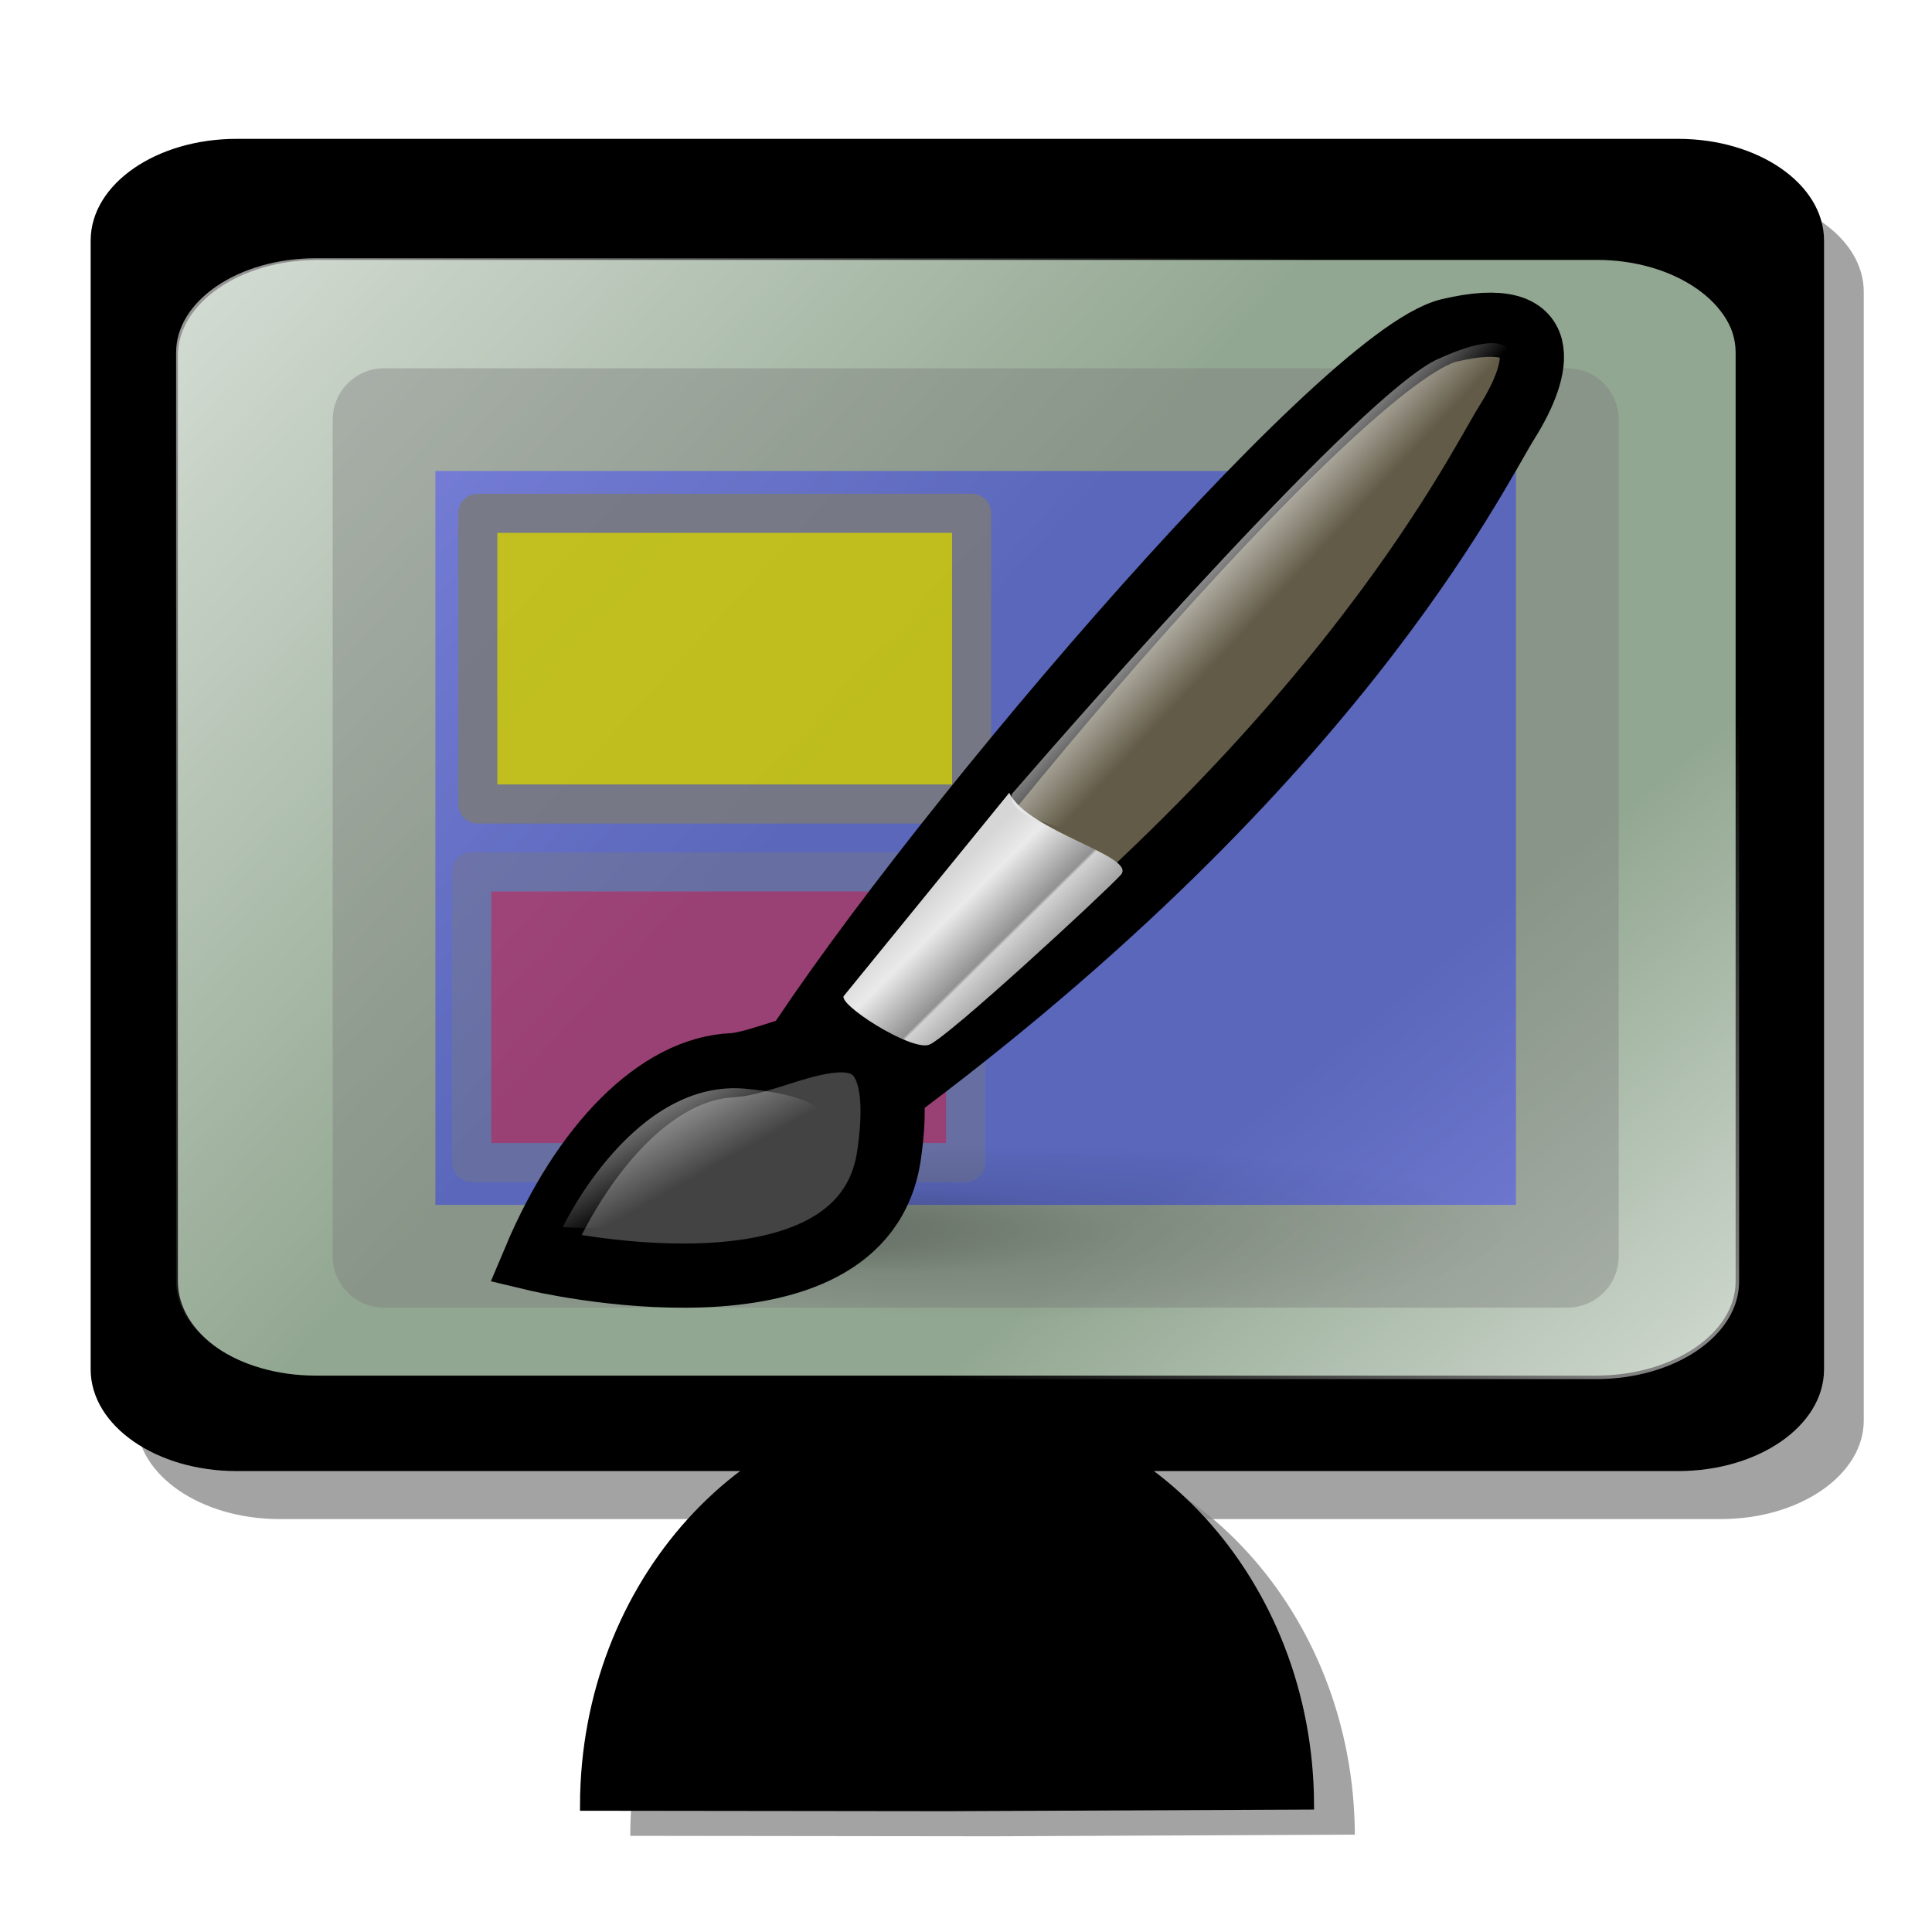
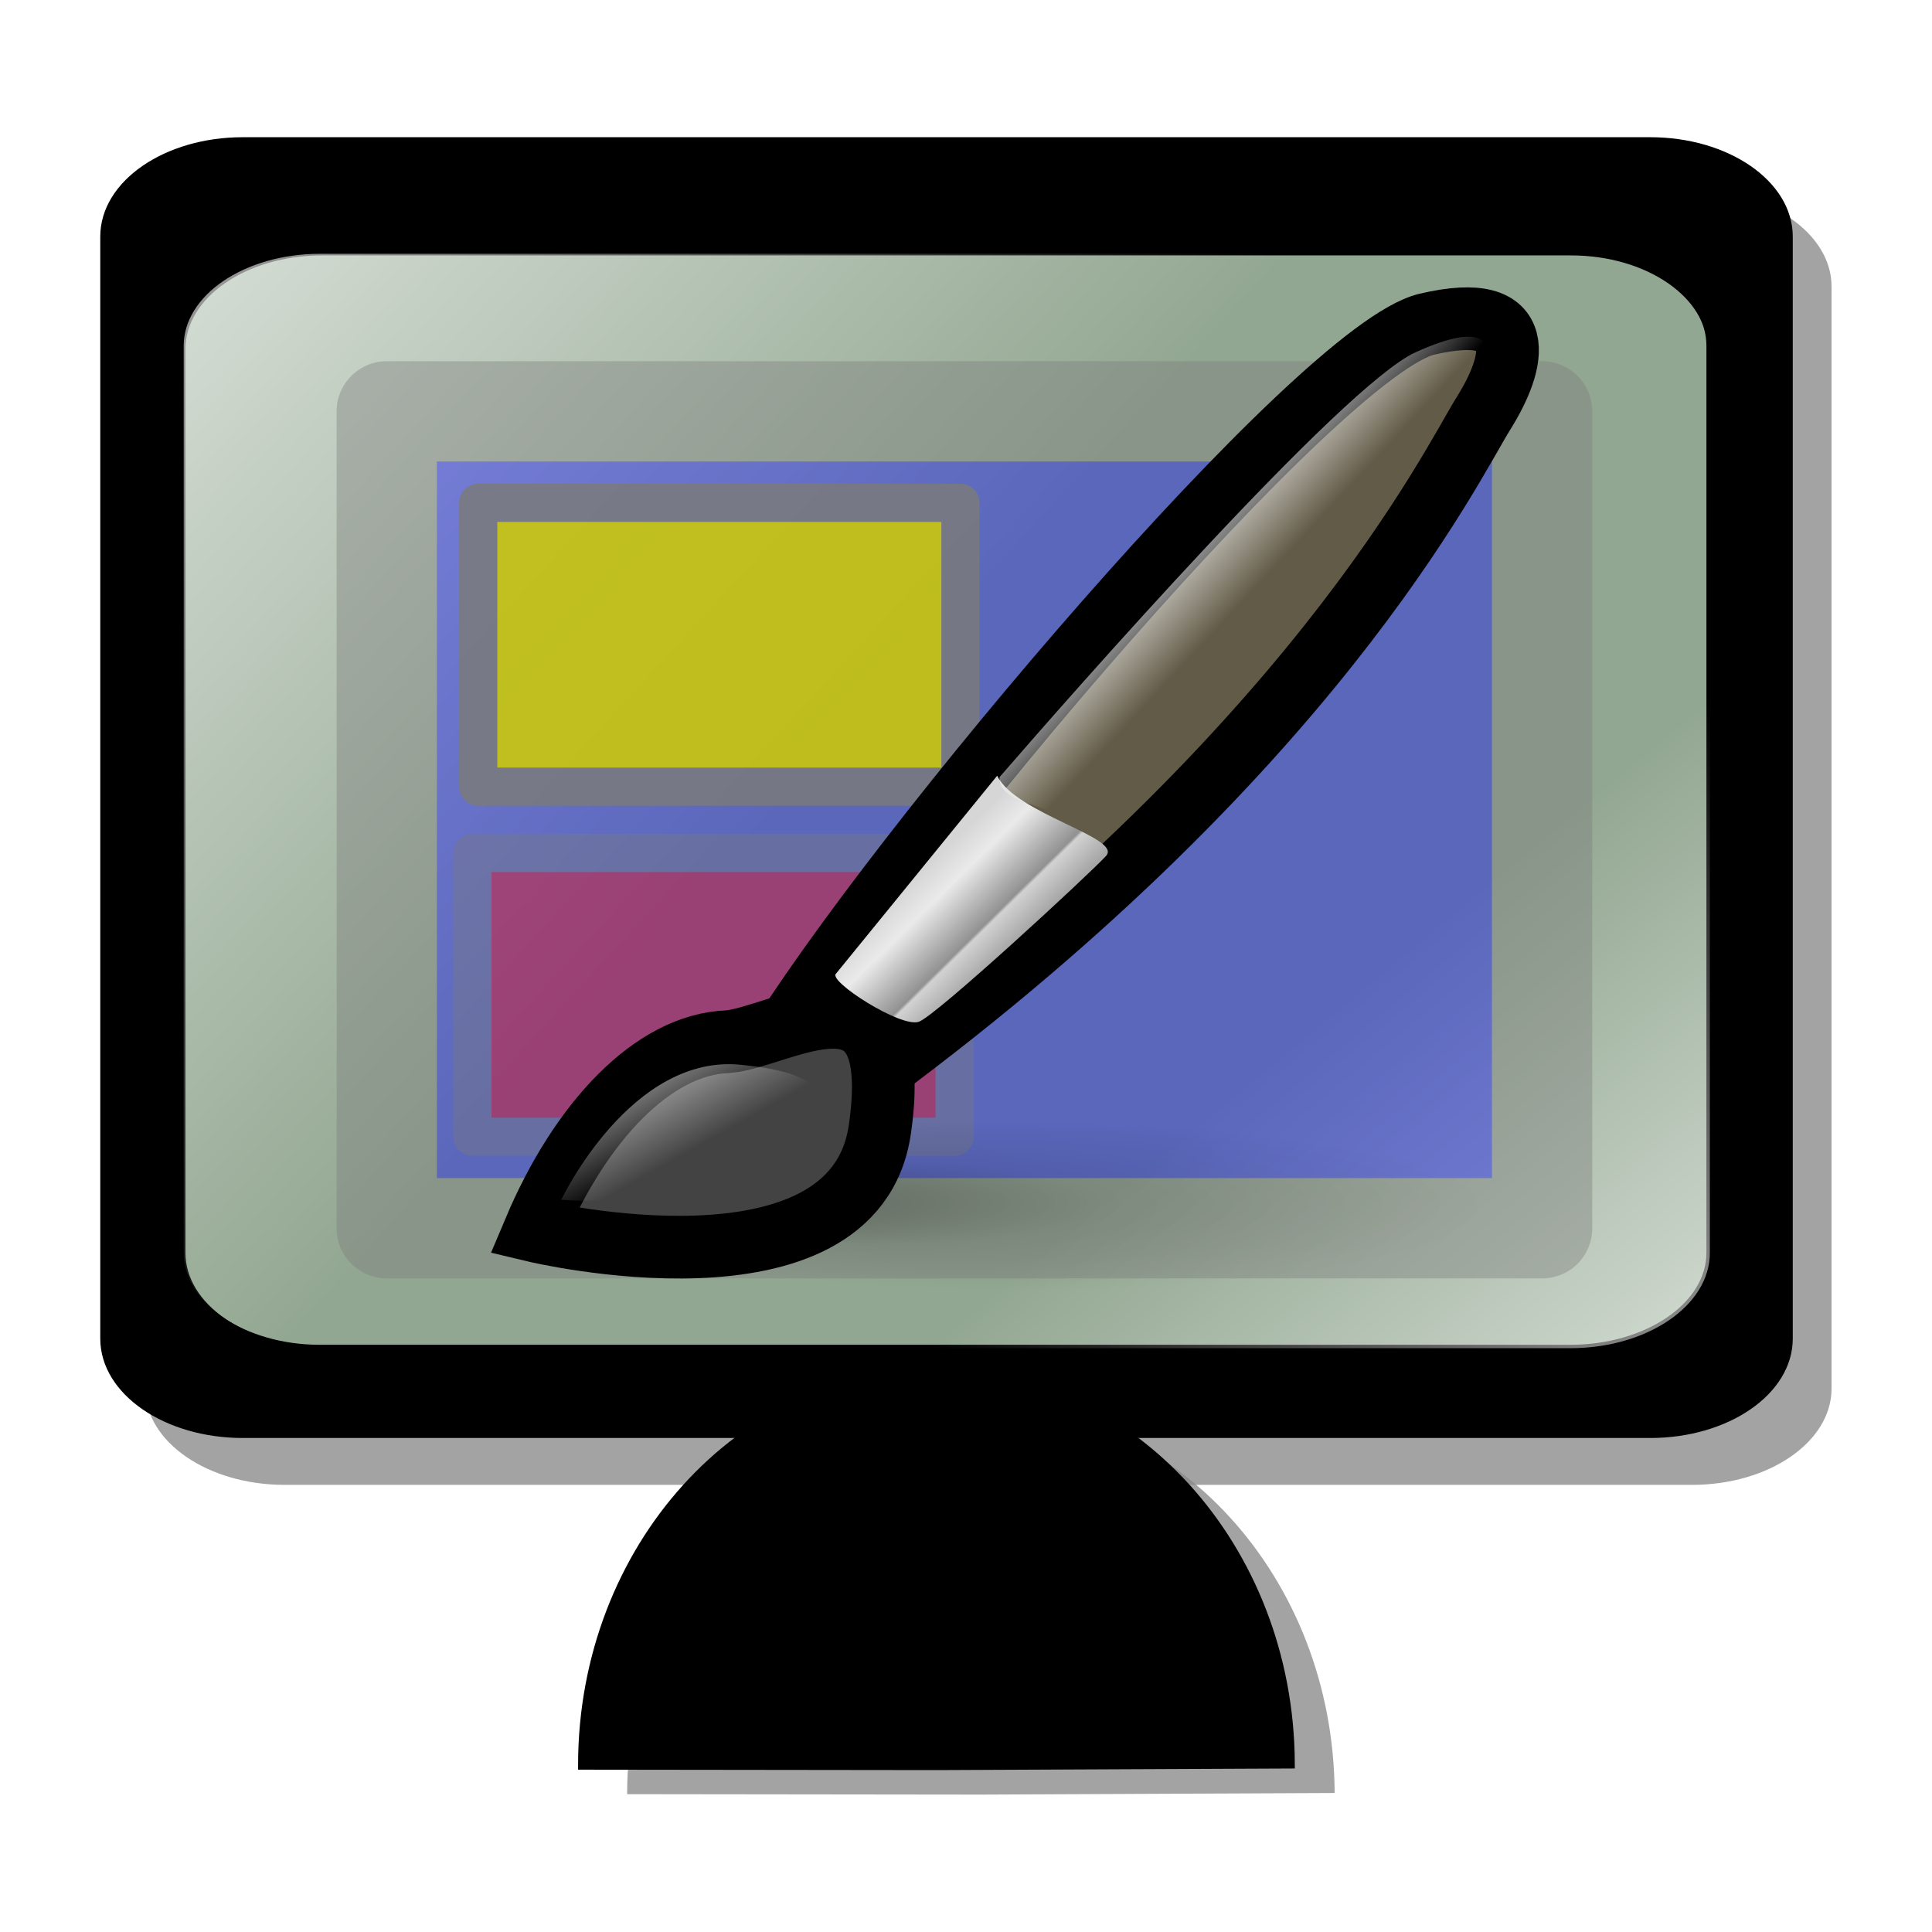
<svg xmlns="http://www.w3.org/2000/svg" xmlns:xlink="http://www.w3.org/1999/xlink" height="400" id="svg3261" width="400" version="1.0">
  <defs id="defs3263">
    <linearGradient id="linearGradient2222" x1="0.274" x2="2.873" xlink:href="#linearGradient1513" y1="20.489" y2="22.965" gradientTransform="scale(1.369616,0.730132)" gradientUnits="userSpaceOnUse" />
    <linearGradient id="linearGradient2312" x1="0.459" x2="0.655" xlink:href="#linearGradient1513" y1="-0.587" y2="0.451" />
    <linearGradient id="linearGradient2313" x1="-0.008" x2="0.596" xlink:href="#linearGradient1513" y1="-1.245" y2="0.361" />
    <linearGradient id="linearGradient2314" x1="-0.451" x2="0.471" xlink:href="#linearGradient1513" y1="-0.151" y2="0.366" />
    <linearGradient id="linearGradient1516" x1="0.459" x2="0.69" xlink:href="#linearGradient2122" y1="1.277" y2="-0.297" />
    <linearGradient id="linearGradient2223" x1="-0.182" x2="0.685" xlink:href="#linearGradient1513" y1="-0.44" y2="0.424" />
    <linearGradient id="linearGradient2122">
      <stop id="stop2123" offset="0" style="stop-color:#000000;stop-opacity:0.408;" />
      <stop id="stop2124" offset="1" style="stop-color:#000000;stop-opacity:0;" />
    </linearGradient>
    <linearGradient id="linearGradient2138" x1="1.378" x2="0.584" xlink:href="#linearGradient2122" y1="0.254" y2="0.13" />
    <linearGradient id="linearGradient2224" x1="-0.142" x2="0.498" xlink:href="#linearGradient1513" y1="-0.288" y2="0.356" />
    <linearGradient id="linearGradient1512" x1="0.995" x2="0.327" xlink:href="#linearGradient1918" y1="0.644" y2="0.3" />
    <linearGradient id="linearGradient2315" x1="0.278" x2="0.451" xlink:href="#linearGradient1513" y1="-0.064" y2="0.611" />
    <linearGradient id="linearGradient2317">
      <stop id="stop2318" offset="0" style="stop-color:#d6d6d6;stop-opacity:1;" />
      <stop id="stop2322" offset="0.258" style="stop-color:#eaeaea;stop-opacity:1;" />
      <stop id="stop2320" offset="0.706" style="stop-color:#919191;stop-opacity:1;" />
      <stop id="stop2321" offset="0.733" style="stop-color:#d2d2d2;stop-opacity:1;" />
      <stop id="stop2319" offset="1" style="stop-color:#a6a6a6;stop-opacity:1;" />
    </linearGradient>
    <linearGradient id="linearGradient2316" x1="8.269" x2="10.516" xlink:href="#linearGradient2317" y1="11.002" y2="13.066" gradientTransform="scale(1.035177,0.966019)" gradientUnits="userSpaceOnUse" />
    <linearGradient id="linearGradient1513">
      <stop id="stop1514" offset="0" style="stop-color:#ffffff;stop-opacity:1;" />
      <stop id="stop1515" offset="1" style="stop-color:#ffffff;stop-opacity:0;" />
    </linearGradient>
    <linearGradient id="linearGradient2121" x1="13.74" x2="15.501" xlink:href="#linearGradient1513" y1="3.307" y2="4.93" gradientTransform="scale(1.006719,0.993326)" gradientUnits="userSpaceOnUse" />
    <radialGradient cx="0.5" cy="0.5" fx="0.384" fy="0.476" id="radialGradient2541" r="0.5" xlink:href="#linearGradient1918" />
    <linearGradient id="linearGradient1918">
      <stop id="stop1919" offset="0" style="stop-color:#000000;stop-opacity:0.316;" />
      <stop id="stop1920" offset="0.5" style="stop-color:#000000;stop-opacity:0.079;" />
      <stop id="stop1921" offset="1" style="stop-color:#000000;stop-opacity:0;" />
    </linearGradient>
    <radialGradient cx="41.876" cy="37.866" fx="33.846" fy="37.342" id="radialGradient1502" r="12.563" xlink:href="#linearGradient1918" gradientUnits="userSpaceOnUse" />
    <linearGradient y2="419.574" x2="332.948" y1="542.261" x1="475.268" gradientTransform="matrix(1.175181,0,0,0.843692,-12.03616,-134.0259)" gradientUnits="userSpaceOnUse" id="linearGradient2028" xlink:href="#linearGradient558" />
    <linearGradient y2="333.175" x2="258.043" y1="181.112" x1="28.335" gradientTransform="matrix(1.175178,0,0,0.8448,-12.03536,-134.5689)" gradientUnits="userSpaceOnUse" id="linearGradient1930" xlink:href="#linearGradient558" />
    <linearGradient y2="419.574" x2="332.948" y1="542.261" x1="475.268" gradientTransform="matrix(1.172942,0,0,0.852557,28.79134,-129.561)" gradientUnits="userSpaceOnUse" id="linearGradient1927" xlink:href="#linearGradient558" />
    <linearGradient gradientUnits="userSpaceOnUse" gradientTransform="scale(1.172942,0.852557)" y2="419.574" y1="542.261" xlink:href="#linearGradient558" x2="332.948" x1="475.268" id="linearGradient4758" />
    <linearGradient gradientUnits="userSpaceOnUse" gradientTransform="scale(1.172942,0.852557)" y2="333.175" y1="181.112" xlink:href="#linearGradient558" x2="258.043" x1="28.335" id="linearGradient4135" />
    <radialGradient gradientTransform="scale(0.96584,1.035368)" xlink:href="#linearGradient558" spreadMethod="pad" r="93.823" id="radialGradient587" gradientUnits="userSpaceOnUse" fy="703.154" fx="298.341" cy="703.154" cx="298.341" />
    <linearGradient y2="0" y1="0" x2="1" x1="0" spreadMethod="pad" id="linearGradient558" gradientUnits="objectBoundingBox">
      <stop style="stop-color:#ffffff;stop-opacity:1;" offset="0" id="stop559" />
      <stop style="stop-color:#ffffff;stop-opacity:0;" offset="1" id="stop560" />
    </linearGradient>
    <linearGradient gradientTransform="scale(1.159547,0.862406)" y2="971.056" y1="860.429" xlink:href="#linearGradient558" x2="261.871" x1="369.474" spreadMethod="pad" id="linearGradient585" gradientUnits="userSpaceOnUse" />
    <linearGradient gradientTransform="scale(1.281198,0.78052)" y2="1032.532" y1="1095.733" xlink:href="#linearGradient564" x2="244.992" x1="284.338" spreadMethod="pad" id="linearGradient583" gradientUnits="userSpaceOnUse" />
    <linearGradient y2="0" y1="0" x2="1" x1="0" spreadMethod="pad" id="linearGradient564" gradientUnits="objectBoundingBox">
      <stop style="stop-color:#7f7366;stop-opacity:1;" offset="0" id="stop565" />
      <stop style="stop-color:#7f7366;stop-opacity:0;" offset="1" id="stop566" />
    </linearGradient>
    <linearGradient gradientTransform="scale(1.048175,0.954039)" y2="756.063" y1="790.16" xlink:href="#linearGradient564" x2="283.987" x1="253.561" spreadMethod="pad" id="linearGradient575" gradientUnits="userSpaceOnUse" />
    <radialGradient gradientTransform="scale(1.12916,0.885614)" xlink:href="#linearGradient576" spreadMethod="pad" r="10.992" id="radialGradient579" gradientUnits="userSpaceOnUse" fy="817.572" fx="305.559" cy="817.572" cx="305.559" />
    <linearGradient y2="0" y1="0" x2="1" x1="0" spreadMethod="pad" id="linearGradient576" gradientUnits="objectBoundingBox">
      <stop style="stop-color:#000000;stop-opacity:1;" offset="0" id="stop577" />
      <stop style="stop-color:#000000;stop-opacity:0;" offset="1" id="stop578" />
    </linearGradient>
    <linearGradient gradientTransform="scale(1.052553,0.950071)" y2="737.56" y1="762.257" xlink:href="#linearGradient564" x2="328.108" x1="328.108" spreadMethod="pad" id="linearGradient563" gradientUnits="userSpaceOnUse" />
    <linearGradient gradientTransform="scale(1.052553,0.950071)" y2="727.873" y1="771.404" xlink:href="#linearGradient569" x2="342.516" x1="311.749" spreadMethod="pad" id="linearGradient572" gradientUnits="userSpaceOnUse" />
    <linearGradient y2="0" y1="0" x2="1" x1="0" spreadMethod="pad" id="linearGradient569" gradientUnits="objectBoundingBox">
      <stop style="stop-color:#6666b3;stop-opacity:1;" offset="0" id="stop570" />
      <stop style="stop-color:#e6e6ff;stop-opacity:1;" offset="1" id="stop571" />
    </linearGradient>
    <radialGradient gradientTransform="scale(0.96584,1.035368)" xlink:href="#linearGradient558" spreadMethod="pad" r="135.041" id="radialGradient592" gradientUnits="userSpaceOnUse" fy="707.352" fx="295.586" cy="707.352" cx="295.586" />
    <linearGradient xlink:href="#linearGradient1513" id="linearGradient3856" gradientUnits="userSpaceOnUse" gradientTransform="matrix(14.42221,0,0,7.688373,106.8314,64.73993)" x1="0.274" y1="20.489" x2="2.873" y2="22.965" />
    <linearGradient xlink:href="#linearGradient2317" id="linearGradient3859" gradientUnits="userSpaceOnUse" gradientTransform="matrix(8.470166,0,0,7.665979,132.0131,91.18256)" x1="8.269" y1="11.002" x2="10.516" y2="13.066" />
    <linearGradient xlink:href="#linearGradient1513" id="linearGradient3862" gradientUnits="userSpaceOnUse" gradientTransform="matrix(10.60086,0,0,10.45983,106.8314,64.73993)" x1="13.74" y1="3.307" x2="15.501" y2="4.93" />
    <linearGradient xlink:href="#linearGradient558" id="linearGradient7485" gradientUnits="userSpaceOnUse" gradientTransform="matrix(1.149232,0,0,0.825062,-119.4522,-118.4302)" x1="475.268" y1="542.261" x2="332.948" y2="419.574" />
    <linearGradient xlink:href="#linearGradient558" id="linearGradient7488" gradientUnits="userSpaceOnUse" gradientTransform="matrix(1.149229,0,0,0.826146,-119.4514,-118.9612)" x1="28.335" y1="181.112" x2="258.043" y2="333.175" />
+     <linearGradient xlink:href="#linearGradient558" id="linearGradient1962" gradientUnits="userSpaceOnUse" gradientTransform="matrix(1.149229,0,0,0.826146,-119.4514,-118.9612)" x1="28.335" y1="181.112" x2="258.043" y2="333.175" />
+     <linearGradient xlink:href="#linearGradient558" id="linearGradient1964" gradientUnits="userSpaceOnUse" gradientTransform="matrix(1.149232,0,0,0.825062,-119.4522,-118.4302)" x1="475.268" y1="542.261" x2="332.948" y2="419.574" />
+     <radialGradient xlink:href="#linearGradient1918" id="radialGradient1966" gradientUnits="userSpaceOnUse" cx="41.876" cy="37.866" fx="33.846" fy="37.342" r="12.563" />
+     <linearGradient xlink:href="#linearGradient2317" id="linearGradient1968" gradientUnits="userSpaceOnUse" gradientTransform="matrix(8.470166,0,0,7.665979,132.0131,91.18256)" x1="8.269" y1="11.002" x2="10.516" y2="13.066" />
+     <linearGradient xlink:href="#linearGradient1513" id="linearGradient1970" gradientUnits="userSpaceOnUse" gradientTransform="matrix(10.60086,0,0,10.45983,106.8314,64.73993)" x1="13.74" y1="3.307" x2="15.501" y2="4.93" />
+     <linearGradient xlink:href="#linearGradient1513" id="linearGradient1972" gradientUnits="userSpaceOnUse" gradientTransform="matrix(14.42221,0,0,7.688373,106.8314,64.73993)" x1="0.274" y1="20.489" x2="2.873" y2="22.965" />
  </defs>
-   <rect y="39.99" x="28.295" width="357.576" style="fill:#898787;fill-opacity:0.769;fill-rule:evenodd;stroke:none;stroke-width:1pt;stroke-linecap:butt;stroke-linejoin:miter;stroke-opacity:1" ry="20.413" rx="29.563" id="rect986" height="274.517" />
-   <rect height="274.517" id="rect908" rx="29.563" ry="20.413" style="fill:black;fill-opacity:1;fill-rule:evenodd;stroke:black;stroke-width:0.978pt;stroke-linecap:butt;stroke-linejoin:miter;stroke-opacity:1" width="357.576" x="19.421" y="29.4" />
-   <rect height="232.471" id="rect1530" rx="29.563" ry="20.413" style="fill:#92a791;fill-opacity:1;fill-rule:evenodd;stroke:black;stroke-width:0.856pt;stroke-linecap:butt;stroke-linejoin:miter;stroke-opacity:1" width="323.904" x="36.257" y="53.239" />
-   <rect height="232.778" id="rect3513" rx="29.62" ry="20.227" style="fill:url(#linearGradient7488);fill-opacity:1;fill-rule:evenodd;stroke:black;stroke-width:1.081pt;stroke-linecap:butt;stroke-linejoin:miter;stroke-opacity:1" width="324.321" x="35.742" y="52.749" />
-   <rect height="232.473" id="rect4136" rx="29.62" ry="20.201" style="fill:url(#linearGradient7485);fill-opacity:1;fill-rule:evenodd;stroke:none;stroke-width:1.08pt;stroke-linecap:butt;stroke-linejoin:miter;stroke-opacity:1;opacity:1" width="324.322" x="35.742" y="53.055" />
-   <path transform="matrix(-1.467775,-1.77055e-3,1.556935e-3,-1.669157,307.1492,1265.826)" style="fill:#898787;fill-opacity:0.769;fill-rule:evenodd;stroke:none;stroke-width:1pt;stroke-linecap:butt;stroke-linejoin:miter;stroke-opacity:1" id="path1030" d="M 120.924,530.519 A 51.105,49.665 0 0 1 18.715,530.775 L 69.819,530.519 z" />
-   <path d="M 120.924,530.519 A 51.105,49.665 0 0 1 18.715,530.775 L 69.819,530.519 z" id="path4759" style="fill:black;fill-opacity:1;fill-rule:evenodd;stroke:black;stroke-width:1pt;stroke-linecap:butt;stroke-linejoin:miter;stroke-opacity:1" transform="matrix(-1.467775,-1.77055e-3,1.556935e-3,-1.669157,297.7247,1259.519)" />
-   <rect style="opacity:0.38;fill:blue;fill-opacity:1;stroke:#7a7a7a;stroke-width:21.266;stroke-linecap:round;stroke-linejoin:round;stroke-miterlimit:4;stroke-dasharray:none;stroke-opacity:1" id="rect2073" width="244.985" height="173.222" x="79.513" y="86.876" rx="0" ry="54.911" />
-   <rect style="opacity:0.843;fill:#d1cd00;fill-opacity:1;stroke:#7a7a7a;stroke-width:8.098;stroke-linecap:round;stroke-linejoin:round;stroke-miterlimit:4;stroke-dasharray:none;stroke-opacity:1" id="rect2966" width="102.253" height="60.185" x="98.913" y="106.275" rx="0" ry="19.079" />
-   <rect style="opacity:0.38;fill:red;fill-opacity:1;stroke:#7a7a7a;stroke-width:8.098;stroke-linecap:round;stroke-linejoin:round;stroke-miterlimit:4;stroke-dasharray:none;stroke-opacity:1" id="rect2968" width="102.253" height="60.185" x="97.675" y="180.513" rx="0" ry="19.079" />
-   <path transform="matrix(7.801834,0,0,1.435981,-111.9138,200.7417)" style="fill:url(#radialGradient1502);fill-opacity:1;fill-rule:evenodd;stroke-width:1pt" id="path1934" d="M 54.439 37.866 A 12.563 12.563 0 1 1  29.313,37.866 A 12.563 12.563 0 1 1  54.439 37.866 z" />
-   <path style="fill:#625b47;fill-rule:evenodd;stroke:black;stroke-width:13.291;stroke-miterlimit:4;stroke-dasharray:none;stroke-opacity:1" id="path2139" d="M 160.666,223.622 C 187.326,179.867 277.424,73.716 300.073,68.398 C 322.333,63.172 318.762,76.627 312.081,87.284 C 305.288,98.12 275.667,160.017 178.485,230.704 C 164.058,235.593 160.666,223.622 160.666,223.622 z " />
-   <path style="fill:#434343;fill-rule:evenodd;stroke:black;stroke-width:13.291;stroke-miterlimit:4;stroke-dasharray:none;stroke-opacity:1" id="path2140" d="M 110.797,260.635 C 110.797,260.635 178.602,276.863 184.069,239.158 C 189.536,201.453 163.096,219.661 151.807,220.535 C 136.067,221.106 120.58,237.421 110.797,260.635 z " />
-   <path style="fill:url(#linearGradient3859);fill-rule:evenodd;stroke-width:0.25" id="path2141" d="M 174.776,206.109 L 208.957,164.138 C 212.792,172.197 235.586,177.267 232.043,181.14 C 228.5,185.013 196.143,214.911 192.365,216.304 C 188.587,217.698 172.966,207.633 174.776,206.109 z " />
-   <path style="fill:url(#linearGradient3862);fill-opacity:1;fill-rule:evenodd;stroke-width:0.125" id="path2230" d="M 209.453,164.44 C 224.644,146.896 282.159,81.401 297.652,74.362 C 312.806,67.478 314.379,72.657 312.176,77.91 C 309.973,83.163 233.181,176.417 224.447,173.119 C 215.712,169.822 209.236,169.009 209.453,164.44 z " />
-   <path style="fill:url(#linearGradient3856);fill-opacity:1;fill-rule:evenodd;stroke-width:1pt" id="path2247" d="M 116.531,254.044 C 116.531,254.044 131.337,222.768 154.957,225.469 C 172.806,227.23 170.771,232.563 170.771,232.563 C 170.771,232.563 148.364,256.756 116.531,254.044 z " />
+   <g id="g1944" transform="matrix(0.976408,0,0,0.976408,2.433433,0.3383)">
+     <rect height="274.517" id="rect986" rx="29.563" ry="20.413" style="fill:#898787;fill-opacity:0.769;fill-rule:evenodd;stroke:none;stroke-width:1pt;stroke-linecap:butt;stroke-linejoin:miter;stroke-opacity:1" width="357.576" x="28.295" y="39.99" />
+     <rect y="29.4" x="19.421" width="357.576" style="fill:black;fill-opacity:1;fill-rule:evenodd;stroke:black;stroke-width:0.978pt;stroke-linecap:butt;stroke-linejoin:miter;stroke-opacity:1" ry="20.413" rx="29.563" id="rect908" height="274.517" />
+     <rect y="53.239" x="36.257" width="323.904" style="fill:#92a791;fill-opacity:1;fill-rule:evenodd;stroke:black;stroke-width:0.856pt;stroke-linecap:butt;stroke-linejoin:miter;stroke-opacity:1" ry="20.413" rx="29.563" id="rect1530" height="232.471" />
+     <rect y="52.749" x="35.742" width="324.321" style="fill:url(#linearGradient1962);fill-opacity:1;fill-rule:evenodd;stroke:black;stroke-width:1.081pt;stroke-linecap:butt;stroke-linejoin:miter;stroke-opacity:1" ry="20.227" rx="29.62" id="rect3513" height="232.778" />
+     <rect y="53.055" x="35.742" width="324.322" style="opacity:1;fill:url(#linearGradient1964);fill-opacity:1;fill-rule:evenodd;stroke:none;stroke-width:1.08pt;stroke-linecap:butt;stroke-linejoin:miter;stroke-opacity:1" ry="20.201" rx="29.62" id="rect4136" height="232.473" />
+     <path d="M 120.924,530.519 A 51.105,49.665 0 0 1 18.715,530.775 L 69.819,530.519 z" id="path1030" style="fill:#898787;fill-opacity:0.769;fill-rule:evenodd;stroke:none;stroke-width:1pt;stroke-linecap:butt;stroke-linejoin:miter;stroke-opacity:1" transform="matrix(-1.467775,-1.77055e-3,1.556935e-3,-1.669157,307.1492,1265.826)" />
+     <path transform="matrix(-1.467775,-1.77055e-3,1.556935e-3,-1.669157,297.7247,1259.519)" style="fill:black;fill-opacity:1;fill-rule:evenodd;stroke:black;stroke-width:1pt;stroke-linecap:butt;stroke-linejoin:miter;stroke-opacity:1" id="path4759" d="M 120.924,530.519 A 51.105,49.665 0 0 1 18.715,530.775 L 69.819,530.519 z" />
+     <rect ry="54.911" rx="0" y="86.876" x="79.513" height="173.222" width="244.985" id="rect2073" style="opacity:0.38;fill:blue;fill-opacity:1;stroke:#7a7a7a;stroke-width:21.266;stroke-linecap:round;stroke-linejoin:round;stroke-miterlimit:4;stroke-dasharray:none;stroke-opacity:1" />
+     <rect ry="19.079" rx="0" y="106.275" x="98.913" height="60.185" width="102.253" id="rect2966" style="opacity:0.843;fill:#d1cd00;fill-opacity:1;stroke:#7a7a7a;stroke-width:8.098;stroke-linecap:round;stroke-linejoin:round;stroke-miterlimit:4;stroke-dasharray:none;stroke-opacity:1" />
+     <rect ry="19.079" rx="0" y="180.513" x="97.675" height="60.185" width="102.253" id="rect2968" style="opacity:0.38;fill:red;fill-opacity:1;stroke:#7a7a7a;stroke-width:8.098;stroke-linecap:round;stroke-linejoin:round;stroke-miterlimit:4;stroke-dasharray:none;stroke-opacity:1" />
+     <path d="M 54.439 37.866 A 12.563 12.563 0 1 1  29.313,37.866 A 12.563 12.563 0 1 1  54.439 37.866 z" id="path1934" style="fill:url(#radialGradient1966);fill-opacity:1;fill-rule:evenodd;stroke-width:1pt" transform="matrix(7.801834,0,0,1.435981,-111.9138,200.7417)" />
+     <path d="M 160.666,223.622 C 187.326,179.867 277.424,73.716 300.073,68.398 C 322.333,63.172 318.762,76.627 312.081,87.284 C 305.288,98.12 275.667,160.017 178.485,230.704 C 164.058,235.593 160.666,223.622 160.666,223.622 z " id="path2139" style="fill:#625b47;fill-rule:evenodd;stroke:black;stroke-width:13.291;stroke-miterlimit:4;stroke-dasharray:none;stroke-opacity:1" />
+     <path d="M 110.797,260.635 C 110.797,260.635 178.602,276.863 184.069,239.158 C 189.536,201.453 163.096,219.661 151.807,220.535 C 136.067,221.106 120.58,237.421 110.797,260.635 z " id="path2140" style="fill:#434343;fill-rule:evenodd;stroke:black;stroke-width:13.291;stroke-miterlimit:4;stroke-dasharray:none;stroke-opacity:1" />
+     <path d="M 174.776,206.109 L 208.957,164.138 C 212.792,172.197 235.586,177.267 232.043,181.14 C 228.5,185.013 196.143,214.911 192.365,216.304 C 188.587,217.698 172.966,207.633 174.776,206.109 z " id="path2141" style="fill:url(#linearGradient1968);fill-rule:evenodd;stroke-width:0.25" />
+     <path d="M 209.453,164.44 C 224.644,146.896 282.159,81.401 297.652,74.362 C 312.806,67.478 314.379,72.657 312.176,77.91 C 309.973,83.163 233.181,176.417 224.447,173.119 C 215.712,169.822 209.236,169.009 209.453,164.44 z " id="path2230" style="fill:url(#linearGradient1970);fill-opacity:1;fill-rule:evenodd;stroke-width:0.125" />
+     <path d="M 116.531,254.044 C 116.531,254.044 131.337,222.768 154.957,225.469 C 172.806,227.23 170.771,232.563 170.771,232.563 C 170.771,232.563 148.364,256.756 116.531,254.044 z " id="path2247" style="fill:url(#linearGradient1972);fill-opacity:1;fill-rule:evenodd;stroke-width:1pt" />
+   </g>
</svg>
